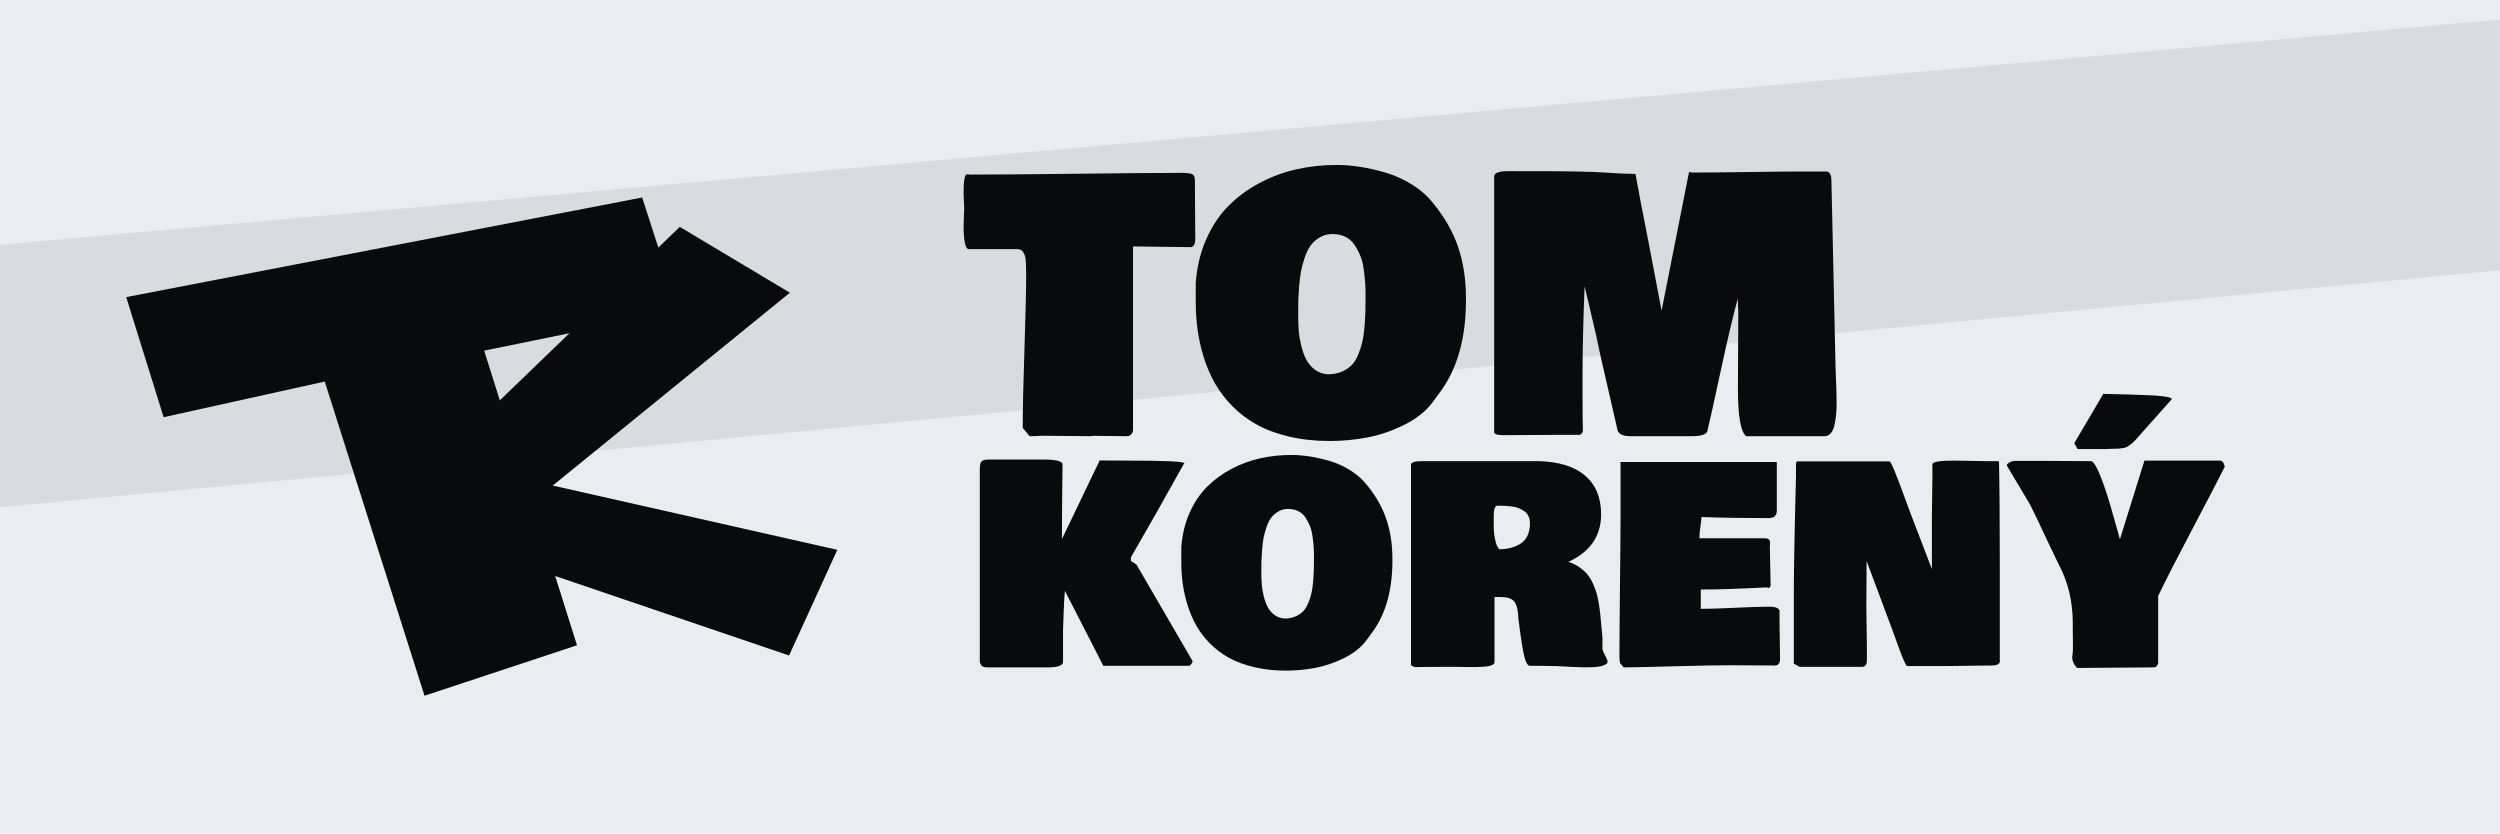
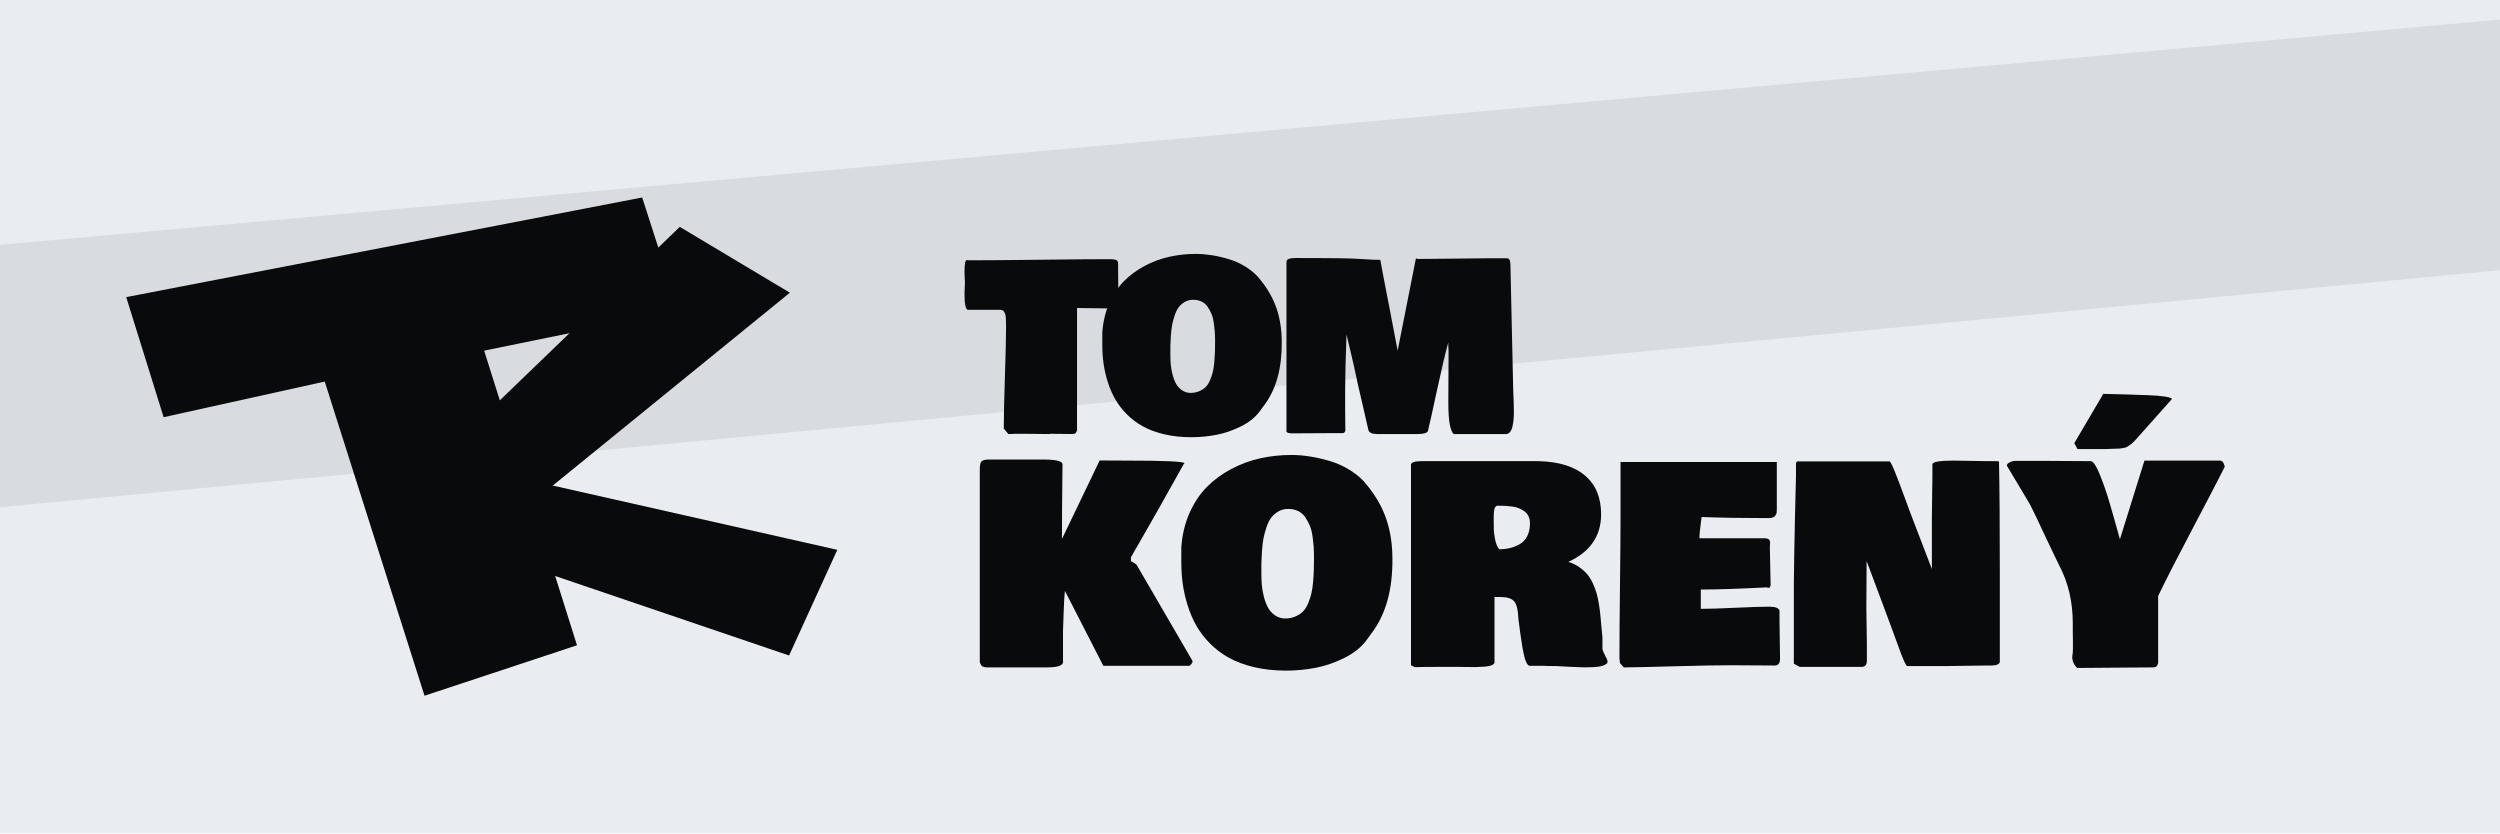
<svg xmlns="http://www.w3.org/2000/svg" xmlns:xlink="http://www.w3.org/1999/xlink" width="1500" height="500" viewBox="0 0 1500 500" role="img" aria-labelledby="title description">
  <rect width="1500" height="500" fill="#E9EDF2" />
  <polygon points="-90,155 1575,5 1575,155 -60,310" fill="#090A0C" opacity="0.08" />
  <defs>
    <g id="tk-mark-geometry">
      <path d="M14 21 247 5l10 52-88 7 25 135-70 14L97 69l-73 7Z" />
      <path d="M145 108 262 20 307 55 178 136Z" />
      <path d="M169 119 314 171 287 215 142 145Z" />
    </g>
  </defs>
  <defs>
    <g>
      <g id="tom-glyph-0">
        <path d="M -0.781 -58.5 C -0.781 -59.082 -0.75 -59.953 -0.688 -61.109 C -0.625 -62.266 -0.594 -63.055 -0.594 -63.484 C -0.594 -63.641 -0.625 -64.223 -0.688 -65.234 C -0.75 -66.242 -0.781 -67.125 -0.781 -67.875 C -0.781 -71.32 -0.453 -73.047 0.203 -73.047 C 0.461 -73.047 0.688 -73.016 0.875 -72.953 C 7.676 -72.953 17.758 -73.031 31.125 -73.188 C 44.488 -73.352 54.492 -73.438 61.141 -73.438 C 62.797 -73.438 63.844 -73.289 64.281 -73 C 64.719 -72.707 64.938 -72.141 64.938 -71.297 L 64.938 -69.922 C 64.938 -68.234 64.953 -65.734 64.984 -62.422 C 65.023 -59.117 65.047 -56.609 65.047 -54.891 C 65.047 -53.191 64.586 -52.344 63.672 -52.344 C 61.848 -52.344 59.129 -52.375 55.516 -52.438 C 51.898 -52.508 49.18 -52.547 47.359 -52.547 L 47.359 -0.203 C 47.129 0.773 46.578 1.301 45.703 1.375 C 44.566 1.375 42.906 1.352 40.719 1.312 C 38.539 1.281 36.883 1.266 35.75 1.266 C 35.676 1.266 35.609 1.301 35.547 1.375 C 34.117 1.375 32.109 1.352 29.516 1.312 C 26.93 1.281 25.004 1.266 23.734 1.266 L 20.797 1.266 C 20.148 1.336 19.207 1.375 17.969 1.375 L 16.016 -0.984 C 16.016 -5.93 16.176 -13.285 16.5 -23.047 C 16.832 -32.816 17 -40.176 17 -45.125 C 17 -45.344 16.988 -45.711 16.969 -46.234 C 16.945 -46.754 16.938 -47.176 16.938 -47.5 C 16.938 -47.832 16.91 -48.242 16.859 -48.734 C 16.816 -49.223 16.738 -49.617 16.625 -49.922 C 16.508 -50.234 16.367 -50.539 16.203 -50.844 C 16.047 -51.156 15.828 -51.383 15.547 -51.531 C 15.273 -51.688 14.941 -51.766 14.547 -51.766 L 0.594 -51.766 C -0.32 -52.023 -0.781 -54.27 -0.781 -58.5 Z M -0.781 -58.5 " />
      </g>
      <g id="tom-glyph-1">
        <path d="M 1.172 -36.719 L 1.172 -42.094 C 1.492 -46.645 2.484 -50.801 4.141 -54.562 C 5.805 -58.32 7.914 -61.488 10.469 -64.062 C 13.031 -66.633 15.984 -68.805 19.328 -70.578 C 22.68 -72.359 26.191 -73.656 29.859 -74.469 C 33.523 -75.281 37.312 -75.688 41.219 -75.688 C 43.363 -75.688 45.598 -75.504 47.922 -75.141 C 50.254 -74.785 52.723 -74.219 55.328 -73.438 C 57.93 -72.656 60.426 -71.504 62.812 -69.984 C 65.207 -68.473 67.188 -66.695 68.75 -64.656 C 71.969 -60.707 74.301 -56.578 75.75 -52.266 C 77.207 -47.953 77.938 -43.16 77.938 -37.891 C 78.031 -26.891 75.617 -18.035 70.703 -11.328 L 68.562 -8.406 C 66.664 -5.801 63.957 -3.625 60.438 -1.875 C 56.926 -0.133 53.41 1.066 49.891 1.734 C 46.379 2.398 42.836 2.734 39.266 2.734 C 35.055 2.734 31.176 2.312 27.625 1.469 C 24.082 0.625 21.023 -0.516 18.453 -1.953 C 15.879 -3.391 13.582 -5.129 11.562 -7.172 C 9.551 -9.223 7.898 -11.391 6.609 -13.672 C 5.328 -15.953 4.27 -18.426 3.438 -21.094 C 2.613 -23.758 2.031 -26.363 1.688 -28.906 C 1.344 -31.445 1.172 -34.051 1.172 -36.719 Z M 40.047 -56.062 C 38.703 -56.062 37.5 -55.75 36.438 -55.125 C 35.383 -54.508 34.523 -53.758 33.859 -52.875 C 33.191 -52 32.613 -50.82 32.125 -49.344 C 31.633 -47.863 31.273 -46.531 31.047 -45.344 C 30.828 -44.156 30.648 -42.656 30.516 -40.844 C 30.391 -39.039 30.316 -37.641 30.297 -36.641 C 30.285 -35.648 30.281 -34.375 30.281 -32.812 C 30.281 -31.312 30.332 -29.883 30.438 -28.531 C 30.551 -27.188 30.797 -25.754 31.172 -24.234 C 31.547 -22.723 32.035 -21.406 32.641 -20.281 C 33.242 -19.164 34.07 -18.223 35.125 -17.453 C 36.188 -16.691 37.398 -16.281 38.766 -16.219 C 40.203 -16.219 41.473 -16.453 42.578 -16.922 C 43.68 -17.391 44.609 -17.988 45.359 -18.719 C 46.109 -19.457 46.742 -20.441 47.266 -21.672 C 47.785 -22.91 48.18 -24.098 48.453 -25.234 C 48.734 -26.379 48.945 -27.797 49.094 -29.484 C 49.238 -31.18 49.328 -32.641 49.359 -33.859 C 49.398 -35.078 49.422 -36.617 49.422 -38.484 C 49.422 -39.848 49.379 -41.113 49.297 -42.281 C 49.211 -43.457 49.07 -44.758 48.875 -46.188 C 48.676 -47.625 48.348 -48.883 47.891 -49.969 C 47.441 -51.062 46.891 -52.086 46.234 -53.047 C 45.586 -54.016 44.734 -54.758 43.672 -55.281 C 42.617 -55.801 41.41 -56.062 40.047 -56.062 Z M 40.047 -56.062 " />
      </g>
      <g id="tom-glyph-2">
        <path d="M 102.938 -18.266 C 102.938 -17.68 102.969 -16.773 103.031 -15.547 C 103.094 -14.328 103.141 -13.164 103.172 -12.062 C 103.203 -10.957 103.223 -9.727 103.234 -8.375 C 103.254 -7.02 103.207 -5.797 103.094 -4.703 C 102.988 -3.617 102.82 -2.598 102.594 -1.641 C 102.363 -0.68 102.008 0.055 101.531 0.578 C 101.062 1.109 100.488 1.375 99.812 1.375 L 77.547 1.375 C 75.984 0.164 75.203 -4.328 75.203 -12.109 C 75.203 -14.941 75.219 -18.352 75.25 -22.344 C 75.281 -26.332 75.297 -29.172 75.297 -30.859 L 75.297 -34.281 C 75.297 -34.57 75.27 -35.129 75.219 -35.953 C 75.164 -36.785 75.16 -37.43 75.203 -37.891 C 73.898 -33.172 72.301 -26.414 70.406 -17.625 C 68.52 -8.832 67.219 -2.957 66.5 0 C 66.176 0.914 64.68 1.375 62.016 1.375 L 44.734 1.375 C 42.609 1.375 41.367 0.816 41.016 -0.297 L 36.328 -20.703 C 35.898 -22.785 35.438 -24.945 34.938 -27.188 C 34.438 -29.438 33.844 -31.992 33.156 -34.859 C 32.469 -37.723 31.961 -39.844 31.641 -41.219 C 31.254 -30.801 31.062 -22.859 31.062 -17.391 L 31.062 -8.797 C 31.062 -4.953 31.094 -2.051 31.156 -0.094 C 30.957 0.625 30.598 0.984 30.078 0.984 L 25.484 0.984 C 23.566 0.984 20.75 1 17.031 1.031 C 13.32 1.062 10.508 1.078 8.594 1.078 C 6.832 1.078 5.953 0.785 5.953 0.203 L 5.953 -72.266 C 5.953 -72.555 6.023 -72.805 6.172 -73.016 C 6.316 -73.234 6.547 -73.398 6.859 -73.516 C 7.172 -73.629 7.473 -73.719 7.766 -73.781 C 8.055 -73.844 8.43 -73.879 8.891 -73.891 C 9.348 -73.91 9.723 -73.926 10.016 -73.938 C 10.305 -73.957 10.676 -73.957 11.125 -73.938 C 11.582 -73.926 11.879 -73.922 12.016 -73.922 L 17.781 -73.922 C 27.051 -73.922 33.582 -73.789 37.375 -73.531 C 41.164 -73.27 44.07 -73.141 46.094 -73.141 C 46.875 -68.785 48.113 -62.312 49.812 -53.719 L 53.516 -34.281 L 61.328 -73.734 C 61.328 -73.734 61.457 -73.695 61.719 -73.625 C 61.977 -73.562 62.176 -73.531 62.312 -73.531 C 65.789 -73.531 70.93 -73.578 77.734 -73.672 C 84.535 -73.773 89.68 -73.828 93.172 -73.828 L 100.391 -73.828 C 101.305 -73.734 101.766 -72.82 101.766 -71.094 C 102.473 -39.551 102.863 -21.941 102.938 -18.266 Z M 102.938 -18.266 " />
      </g>
    </g>
    <g>
      <g id="koreny-glyph-0">
        <path d="M 7.812 1.562 C 7.094 1.562 6.547 1.488 6.172 1.344 C 5.797 1.195 5.551 1.023 5.438 0.828 C 5.332 0.629 5.148 0.254 4.891 -0.297 L 4.891 -69.734 C 4.891 -70.441 4.895 -70.957 4.906 -71.281 C 4.926 -71.613 4.984 -72 5.078 -72.438 C 5.172 -72.875 5.32 -73.18 5.531 -73.359 C 5.75 -73.547 6.051 -73.703 6.438 -73.828 C 6.832 -73.961 7.32 -74.031 7.906 -74.031 L 27.938 -74.031 C 32.625 -74.031 34.969 -73.441 34.969 -72.266 L 34.969 -72.172 C 34.832 -60.055 34.766 -51.039 34.766 -45.125 L 48.484 -73.688 L 58.594 -73.641 C 72.395 -73.641 79.297 -73.312 79.297 -72.656 C 79.297 -72.531 79.234 -72.469 79.109 -72.469 C 72.785 -61.07 66.367 -49.742 59.859 -38.484 L 59.859 -37.109 L 61.859 -35.844 L 82.281 -0.734 C 82.281 -0.211 81.906 0.359 81.156 0.984 L 49.812 0.984 L 35.844 -26.266 C 35.645 -24.473 35.492 -21.867 35.391 -18.453 C 35.297 -15.035 35.219 -12.789 35.156 -11.719 L 35.156 -0.203 C 34.926 0.973 32.973 1.562 29.297 1.562 Z M 7.812 1.562 " />
      </g>
      <g id="koreny-glyph-1">
        <path d="M 1.172 -36.719 L 1.172 -42.094 C 1.492 -46.645 2.484 -50.801 4.141 -54.562 C 5.805 -58.32 7.914 -61.488 10.469 -64.062 C 13.031 -66.633 15.984 -68.805 19.328 -70.578 C 22.68 -72.359 26.191 -73.656 29.859 -74.469 C 33.523 -75.281 37.312 -75.688 41.219 -75.688 C 43.363 -75.688 45.598 -75.504 47.922 -75.141 C 50.254 -74.785 52.723 -74.219 55.328 -73.438 C 57.93 -72.656 60.426 -71.504 62.812 -69.984 C 65.207 -68.473 67.188 -66.695 68.75 -64.656 C 71.969 -60.707 74.301 -56.578 75.75 -52.266 C 77.207 -47.953 77.938 -43.16 77.938 -37.891 C 78.031 -26.891 75.617 -18.035 70.703 -11.328 L 68.562 -8.406 C 66.664 -5.801 63.957 -3.625 60.438 -1.875 C 56.926 -0.133 53.41 1.066 49.891 1.734 C 46.379 2.398 42.836 2.734 39.266 2.734 C 35.055 2.734 31.176 2.312 27.625 1.469 C 24.082 0.625 21.023 -0.516 18.453 -1.953 C 15.879 -3.391 13.582 -5.129 11.562 -7.172 C 9.551 -9.223 7.898 -11.391 6.609 -13.672 C 5.328 -15.953 4.27 -18.426 3.438 -21.094 C 2.613 -23.758 2.031 -26.363 1.688 -28.906 C 1.344 -31.445 1.172 -34.051 1.172 -36.719 Z M 40.047 -56.062 C 38.703 -56.062 37.5 -55.75 36.438 -55.125 C 35.383 -54.508 34.523 -53.758 33.859 -52.875 C 33.191 -52 32.613 -50.82 32.125 -49.344 C 31.633 -47.863 31.273 -46.531 31.047 -45.344 C 30.828 -44.156 30.648 -42.656 30.516 -40.844 C 30.391 -39.039 30.316 -37.641 30.297 -36.641 C 30.285 -35.648 30.281 -34.375 30.281 -32.812 C 30.281 -31.312 30.332 -29.883 30.438 -28.531 C 30.551 -27.188 30.797 -25.754 31.172 -24.234 C 31.547 -22.723 32.035 -21.406 32.641 -20.281 C 33.242 -19.164 34.07 -18.223 35.125 -17.453 C 36.188 -16.691 37.398 -16.281 38.766 -16.219 C 40.203 -16.219 41.473 -16.453 42.578 -16.922 C 43.68 -17.391 44.609 -17.988 45.359 -18.719 C 46.109 -19.457 46.742 -20.441 47.266 -21.672 C 47.785 -22.91 48.18 -24.098 48.453 -25.234 C 48.734 -26.379 48.945 -27.797 49.094 -29.484 C 49.238 -31.18 49.328 -32.641 49.359 -33.859 C 49.398 -35.078 49.422 -36.617 49.422 -38.484 C 49.422 -39.848 49.379 -41.113 49.297 -42.281 C 49.211 -43.457 49.07 -44.758 48.875 -46.188 C 48.676 -47.625 48.348 -48.883 47.891 -49.969 C 47.441 -51.062 46.891 -52.086 46.234 -53.047 C 45.586 -54.016 44.734 -54.758 43.672 -55.281 C 42.617 -55.801 41.41 -56.062 40.047 -56.062 Z M 40.047 -56.062 " />
      </g>
      <g id="koreny-glyph-2">
        <path d="M 75.781 0.203 C 75.062 0.91 73.555 1.328 71.266 1.453 C 68.973 1.586 66.148 1.555 62.797 1.359 C 59.441 1.172 57.648 1.078 57.422 1.078 C 55.211 1.078 53.617 1.047 52.641 0.984 L 47.75 0.984 C 47.039 0.754 46.441 -0.312 45.953 -2.219 C 45.461 -4.125 44.977 -6.859 44.5 -10.422 C 44.031 -13.984 43.781 -15.879 43.75 -16.109 C 43.625 -19.336 43.102 -21.461 42.188 -22.484 C 41.281 -23.516 39.617 -24.031 37.203 -24.031 L 35.062 -24.031 L 35.062 -0.203 C 35 0.191 34.656 0.52 34.031 0.781 C 33.414 1.039 32.531 1.211 31.375 1.297 C 30.219 1.379 29.191 1.426 28.297 1.438 C 27.398 1.457 26.219 1.453 24.75 1.422 C 23.289 1.391 22.398 1.375 22.078 1.375 L 15.047 1.375 C 11.066 1.375 8.07 1.406 6.062 1.469 C 5.602 1.27 5.145 1.039 4.688 0.781 L 4.688 -72.078 C 4.688 -72.984 5.988 -73.438 8.594 -73.438 L 51.172 -73.438 C 58.555 -73.238 64.176 -71.477 68.031 -68.156 C 71.895 -64.844 73.828 -60.16 73.828 -54.109 C 73.828 -46.223 69.859 -40.457 61.922 -36.812 C 63.379 -36.363 64.691 -35.727 65.859 -34.906 C 67.035 -34.094 68.016 -33.223 68.797 -32.297 C 69.578 -31.367 70.258 -30.254 70.844 -28.953 C 71.438 -27.648 71.895 -26.426 72.219 -25.281 C 72.539 -24.145 72.82 -22.797 73.062 -21.234 C 73.312 -19.672 73.484 -18.32 73.578 -17.188 C 73.68 -16.051 73.805 -14.691 73.953 -13.109 C 74.098 -11.535 74.219 -10.289 74.312 -9.375 L 74.312 -5.078 C 74.414 -4.555 74.719 -3.82 75.219 -2.875 C 75.727 -1.938 76.047 -1.238 76.172 -0.781 C 76.172 -0.125 76.039 0.203 75.781 0.203 Z M 34.766 -52.734 C 34.766 -50.785 34.781 -49.336 34.812 -48.391 C 34.844 -47.441 35.02 -46.203 35.344 -44.672 C 35.676 -43.148 36.164 -42.062 36.812 -41.406 C 38.188 -41.406 39.484 -41.551 40.703 -41.844 C 41.922 -42.133 43.098 -42.602 44.234 -43.25 C 45.379 -43.906 46.285 -44.875 46.953 -46.156 C 47.617 -47.445 47.953 -48.988 47.953 -50.781 C 47.953 -51.789 47.77 -52.676 47.406 -53.438 C 47.051 -54.207 46.531 -54.816 45.844 -55.266 C 45.164 -55.723 44.492 -56.086 43.828 -56.359 C 43.16 -56.641 42.344 -56.836 41.375 -56.953 C 40.414 -57.066 39.66 -57.141 39.109 -57.172 C 38.555 -57.211 37.891 -57.234 37.109 -57.234 L 35.938 -57.234 C 35.445 -57.004 35.129 -56.547 34.984 -55.859 C 34.836 -55.172 34.766 -54.129 34.766 -52.734 Z M 34.766 -52.734 " />
      </g>
      <g id="koreny-glyph-3">
        <path d="M 4.5 -1.766 L 4.5 -3.609 C 4.5 -9.18 4.562 -17.398 4.688 -28.266 C 4.82 -39.141 4.891 -47.363 4.891 -52.938 L 4.891 -73.141 L 61.719 -73.141 L 61.719 -57.125 C 61.719 -57.031 61.719 -56.785 61.719 -56.391 C 61.719 -56.004 61.719 -55.742 61.719 -55.609 C 61.719 -55.484 61.703 -55.25 61.672 -54.906 C 61.641 -54.562 61.582 -54.32 61.5 -54.188 C 61.414 -54.062 61.301 -53.875 61.156 -53.625 C 61.008 -53.383 60.836 -53.219 60.641 -53.125 C 60.453 -53.031 60.191 -52.941 59.859 -52.859 C 59.535 -52.773 59.18 -52.734 58.797 -52.734 L 57.422 -52.734 C 48.992 -52.734 41.312 -52.863 34.375 -53.125 C 34.312 -52.602 34.207 -51.797 34.062 -50.703 C 33.914 -49.617 33.801 -48.66 33.719 -47.828 C 33.633 -46.992 33.594 -46.188 33.594 -45.406 L 56.844 -45.406 C 57.812 -45.406 58.457 -45.273 58.781 -45.016 C 59.113 -44.754 59.281 -44.332 59.281 -43.75 C 59.281 -43.582 59.266 -43.32 59.234 -42.969 C 59.203 -42.613 59.188 -42.352 59.188 -42.188 C 59.188 -40.625 59.234 -38.312 59.328 -35.25 C 59.422 -32.195 59.469 -29.891 59.469 -28.328 C 59.375 -27.672 59.113 -27.344 58.688 -27.344 C 58.5 -27.344 58.336 -27.41 58.203 -27.547 C 47.922 -27.023 40.305 -26.766 35.359 -26.766 L 34.078 -26.766 L 34.078 -19.734 C 36.973 -19.734 41.164 -19.863 46.656 -20.125 C 52.145 -20.383 56.254 -20.516 58.984 -20.516 C 61.129 -20.516 62.367 -20.055 62.703 -19.141 L 62.703 -15.438 C 62.703 -13.875 62.734 -11.562 62.797 -8.5 C 62.859 -5.438 62.891 -3.125 62.891 -1.562 C 62.891 0.062 62.238 0.875 60.938 0.875 C 59.25 0.875 56.645 0.859 53.125 0.828 C 49.613 0.797 46.945 0.781 45.125 0.781 C 40.438 0.781 33.727 0.898 25 1.141 C 16.281 1.391 9.969 1.531 6.062 1.562 L 4.688 0 C 4.562 -0.914 4.5 -1.504 4.5 -1.766 Z M 4.5 -1.766 " />
      </g>
      <g id="koreny-glyph-4">
        <path d="M 3.906 0.203 L 3.906 -21.875 C 3.844 -29.945 4.102 -45.344 4.688 -68.062 L 4.688 -72.078 C 4.688 -72.785 4.816 -73.207 5.078 -73.344 L 38.672 -73.344 C 38.992 -73.344 39.648 -72.102 40.641 -69.625 C 41.641 -67.156 42.848 -63.973 44.266 -60.078 C 45.68 -56.191 46.68 -53.516 47.266 -52.047 L 54.109 -34.188 L 54.109 -53.125 C 54.109 -54.75 54.145 -57.734 54.219 -62.078 C 54.301 -66.43 54.328 -69.828 54.297 -72.266 C 54.297 -73.18 56.898 -73.641 62.109 -73.641 C 63.734 -73.641 65.961 -73.602 68.797 -73.531 C 71.629 -73.469 73.375 -73.438 74.031 -73.438 L 77.734 -73.438 C 78.254 -73.438 78.516 -73.336 78.516 -73.141 C 78.711 -64.098 78.812 -51.145 78.812 -34.281 L 78.812 -0.391 C 78.582 0.453 77.539 0.875 75.688 0.875 L 74.422 0.875 C 72.723 0.875 70.227 0.906 66.938 0.969 C 63.656 1.039 61.164 1.078 59.469 1.078 L 45.125 1.078 C 44.664 0.91 43.719 -1.141 42.281 -5.078 C 40.75 -9.336 38.469 -15.504 35.438 -23.578 C 32.414 -31.648 30.727 -36.16 30.375 -37.109 C 30.375 -35.191 30.359 -32.328 30.328 -28.516 C 30.297 -24.703 30.281 -21.836 30.281 -19.922 C 30.281 -18.492 30.312 -16.348 30.375 -13.484 C 30.438 -10.617 30.469 -8.469 30.469 -7.031 L 30.469 -0.875 C 30.469 0.625 29.816 1.375 28.516 1.375 L 6.062 1.375 Z M 78.516 -73.25 L 78.516 -73.047 Z M 78.516 -73.25 " />
      </g>
      <g id="koreny-glyph-5">
        <path d="M 21.891 -79.984 L 32.438 -97.906 L 41.812 -97.672 C 42.07 -97.672 42.582 -97.648 43.344 -97.609 C 44.102 -97.578 44.93 -97.547 45.828 -97.516 C 46.723 -97.484 47.719 -97.453 48.812 -97.422 C 49.906 -97.391 50.945 -97.332 51.938 -97.25 C 52.926 -97.164 53.828 -97.066 54.641 -96.953 C 55.461 -96.836 56.125 -96.695 56.625 -96.531 C 57.125 -96.375 57.375 -96.195 57.375 -96 L 44.156 -81.156 C 43.594 -80.539 43.062 -80.035 42.562 -79.641 C 42.062 -79.254 41.625 -78.945 41.25 -78.719 C 40.875 -78.488 40.359 -78.316 39.703 -78.203 C 39.055 -78.086 38.547 -78.02 38.172 -78 C 37.797 -77.988 37.094 -77.969 36.062 -77.938 C 35.039 -77.906 34.223 -77.875 33.609 -77.844 L 23.062 -77.844 Z M 76.609 -71.391 C 74.555 -67.285 70.723 -59.914 65.109 -49.281 C 59.492 -38.656 55.254 -30.367 52.391 -24.422 L 52.391 0 C 52.234 0.551 52.023 0.945 51.766 1.188 C 51.504 1.438 51.062 1.562 50.438 1.562 C 47.375 1.562 42.82 1.594 36.781 1.656 C 30.75 1.727 26.125 1.766 22.906 1.766 C 21.727 0.586 21.141 -0.781 21.141 -2.344 C 21.273 -3.062 21.359 -3.875 21.391 -4.781 C 21.422 -5.695 21.422 -6.852 21.391 -8.25 C 21.359 -9.656 21.344 -10.551 21.344 -10.938 L 21.344 -14.453 C 21.344 -22.234 19.711 -29.234 16.453 -35.453 C 15.961 -36.461 15.445 -37.52 14.906 -38.625 C 14.375 -39.727 13.863 -40.801 13.375 -41.844 C 12.883 -42.883 12.379 -43.941 11.859 -45.016 C 11.336 -46.086 10.828 -47.16 10.328 -48.234 C 9.828 -49.316 9.332 -50.379 8.844 -51.422 C 8.352 -52.461 7.836 -53.535 7.297 -54.641 C 6.766 -55.742 6.238 -56.801 5.719 -57.812 L -2.641 -71.828 C -2.641 -72.254 -2.297 -72.645 -1.609 -73 C -0.93 -73.352 -0.25 -73.531 0.438 -73.531 L 12.75 -73.531 C 14.438 -73.531 16.977 -73.516 20.375 -73.484 C 23.781 -73.453 26.316 -73.438 27.984 -73.438 C 28.43 -73.375 28.93 -72.898 29.484 -72.016 C 30.047 -71.141 30.625 -69.953 31.219 -68.453 C 31.82 -66.961 32.414 -65.379 33 -63.703 C 33.594 -62.023 34.18 -60.176 34.766 -58.156 C 35.348 -56.133 35.859 -54.359 36.297 -52.828 C 36.742 -51.297 37.188 -49.734 37.625 -48.141 C 38.062 -46.547 38.348 -45.504 38.484 -45.016 L 47.406 -73.641 L 74.953 -73.641 C 75.41 -73.566 75.75 -73.375 75.969 -73.062 C 76.195 -72.758 76.41 -72.203 76.609 -71.391 Z M 76.609 -71.391 " />
      </g>
    </g>
  </defs>
  <g transform="translate(70 125) scale(1.35) rotate(-7 160 110)">
    <g color="#090A0C">
      <use href="#tk-mark-geometry" fill="currentColor" />
    </g>
  </g>
  <g transform="translate(560 60) scale(1.65)">
-     <g color="#090A0C" transform="translate(12 -20) scale(1.28)">
+     <g color="#090A0C" transform="translate(12 27) scale(0.85)">
      <g fill="currentColor">
        <use xlink:href="#tom-glyph-0" x="0" y="109.766" />
-         <use xlink:href="#tom-glyph-1" x="64" y="109.766" />
-         <use xlink:href="#tom-glyph-2" x="144" y="109.766" />
+         <use xlink:href="#tom-glyph-1" x="57" y="109.766" />
+         <use xlink:href="#tom-glyph-2" x="131" y="109.766" />
      </g>
    </g>
    <g color="#090A0C" transform="translate(12 95)">
      <g fill="currentColor">
        <use xlink:href="#koreny-glyph-0" x="0" y="109.766" />
        <use xlink:href="#koreny-glyph-1" x="77" y="109.766" />
        <use xlink:href="#koreny-glyph-2" x="157" y="109.766" />
        <use xlink:href="#koreny-glyph-3" x="233" y="109.766" />
        <use xlink:href="#koreny-glyph-4" x="297" y="109.766" />
        <use xlink:href="#koreny-glyph-5" x="381" y="109.766" />
      </g>
    </g>
  </g>
</svg>
